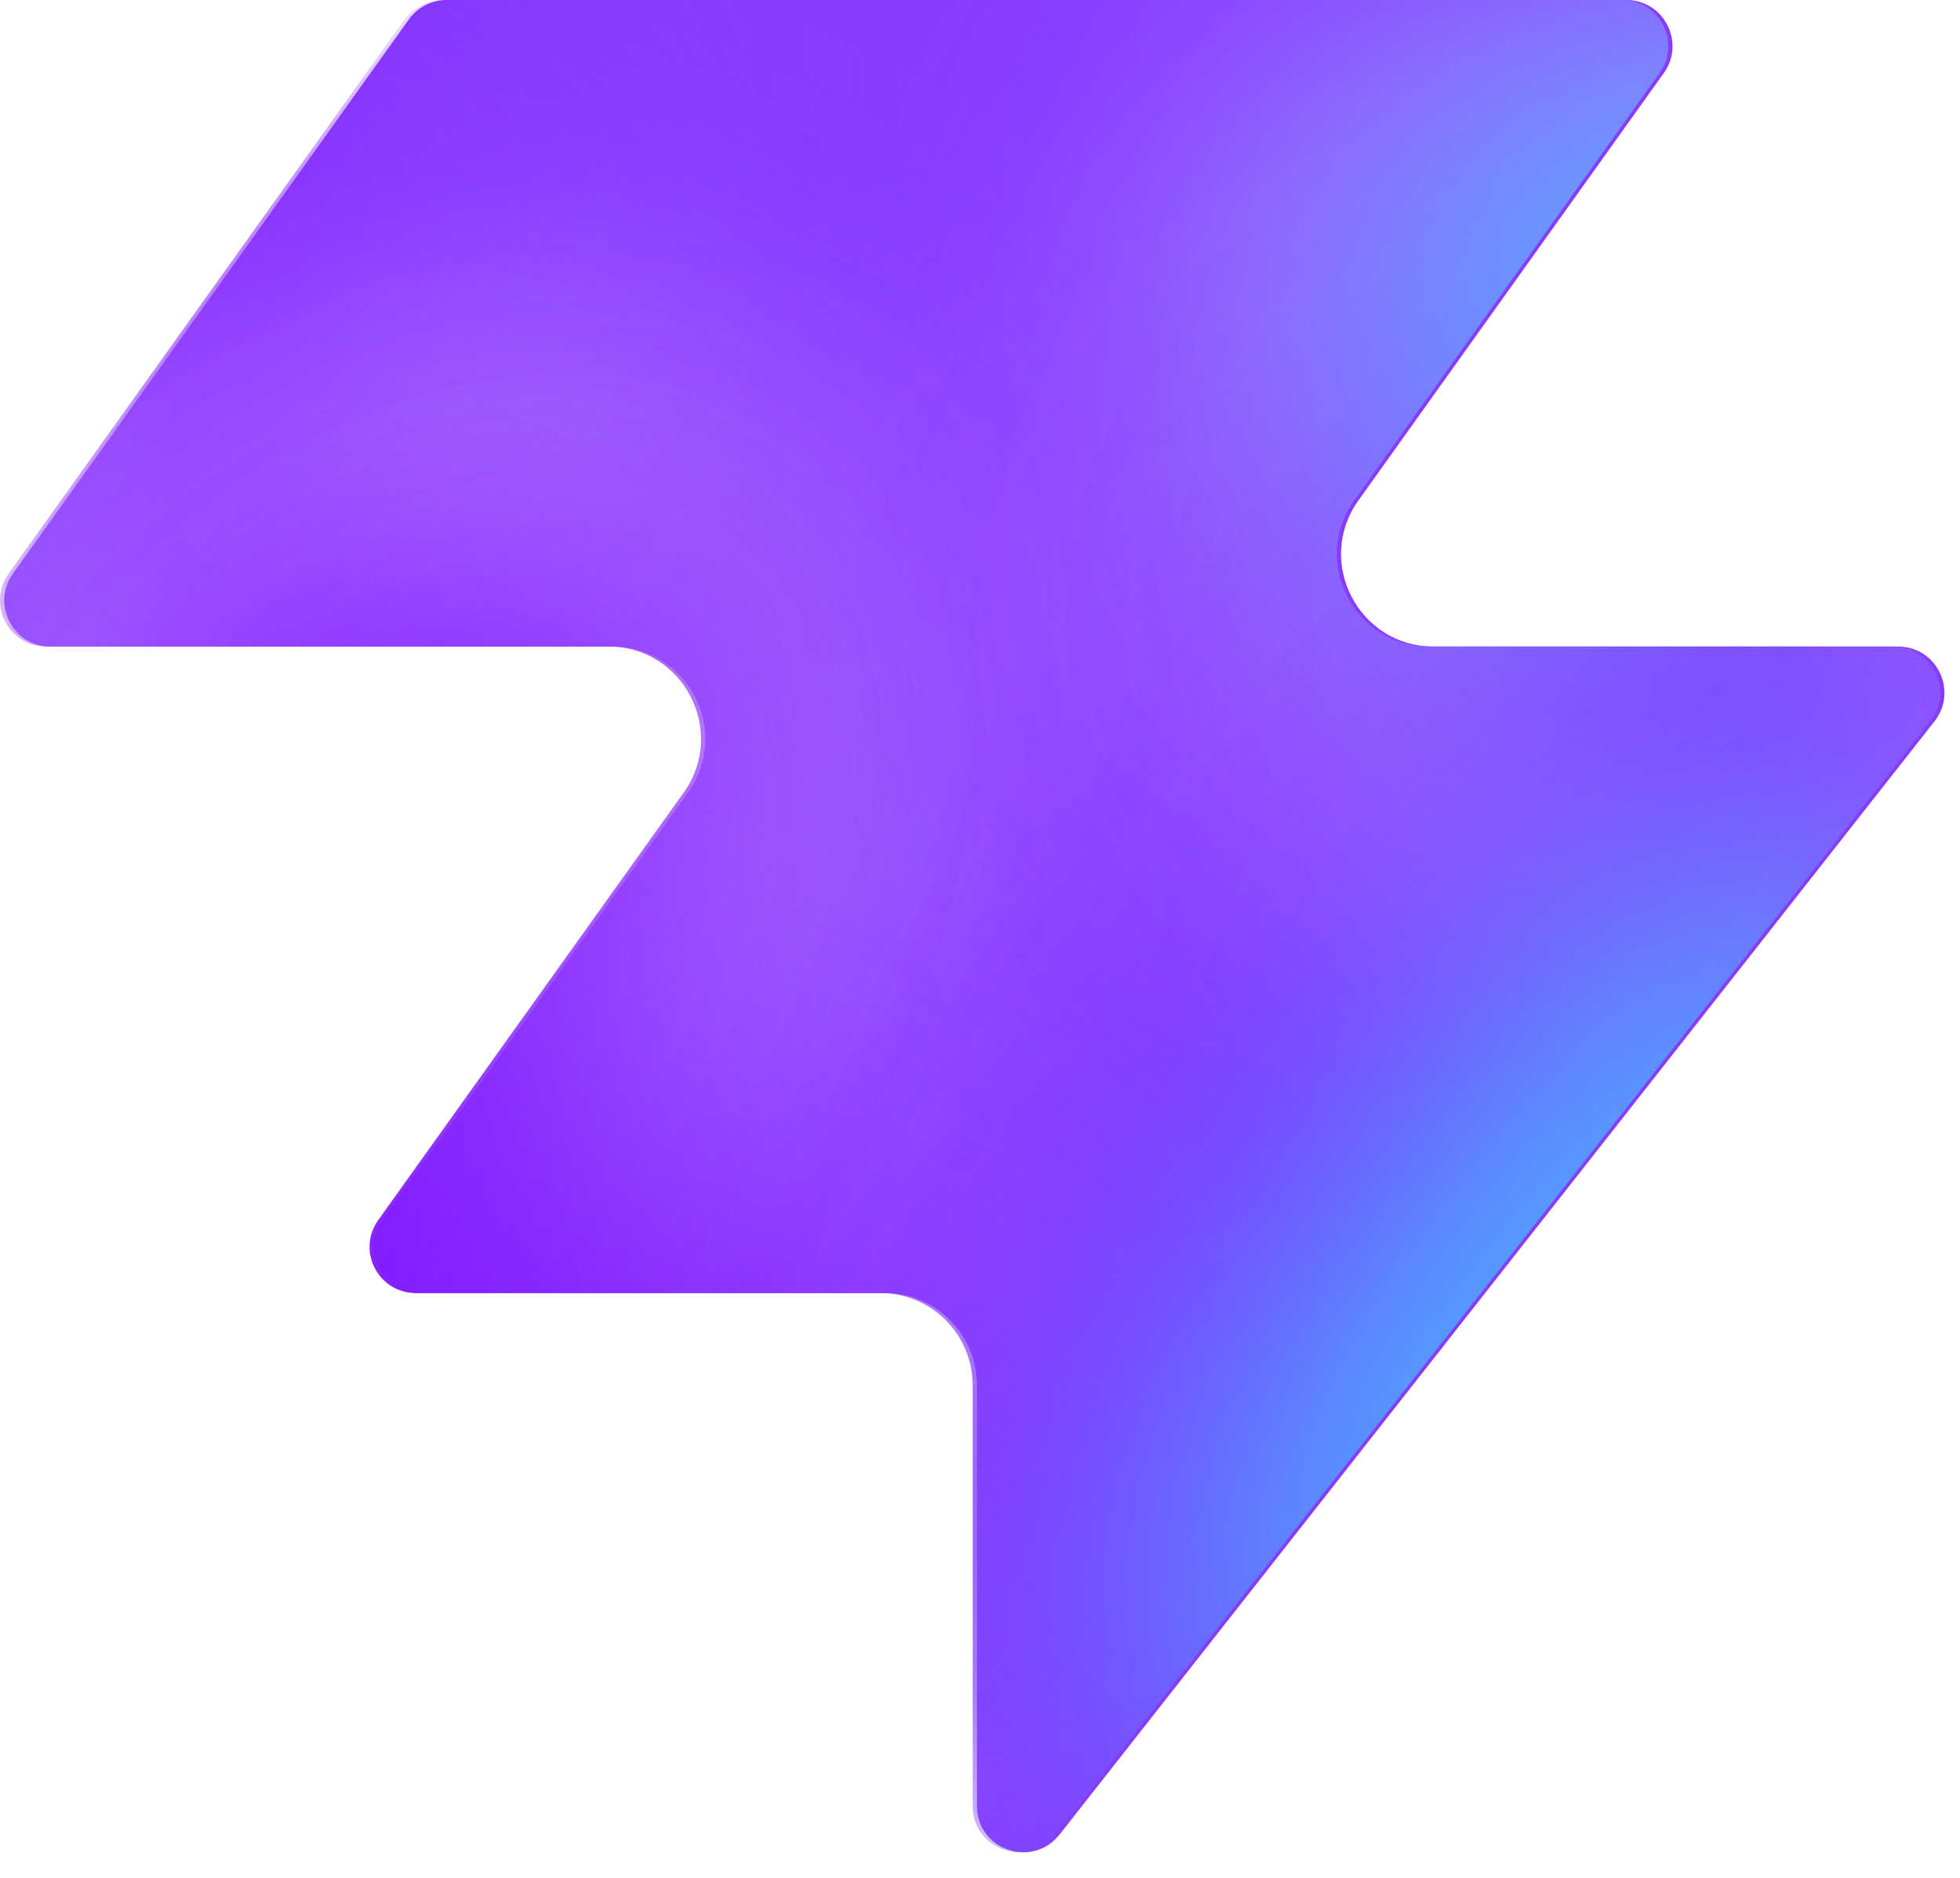
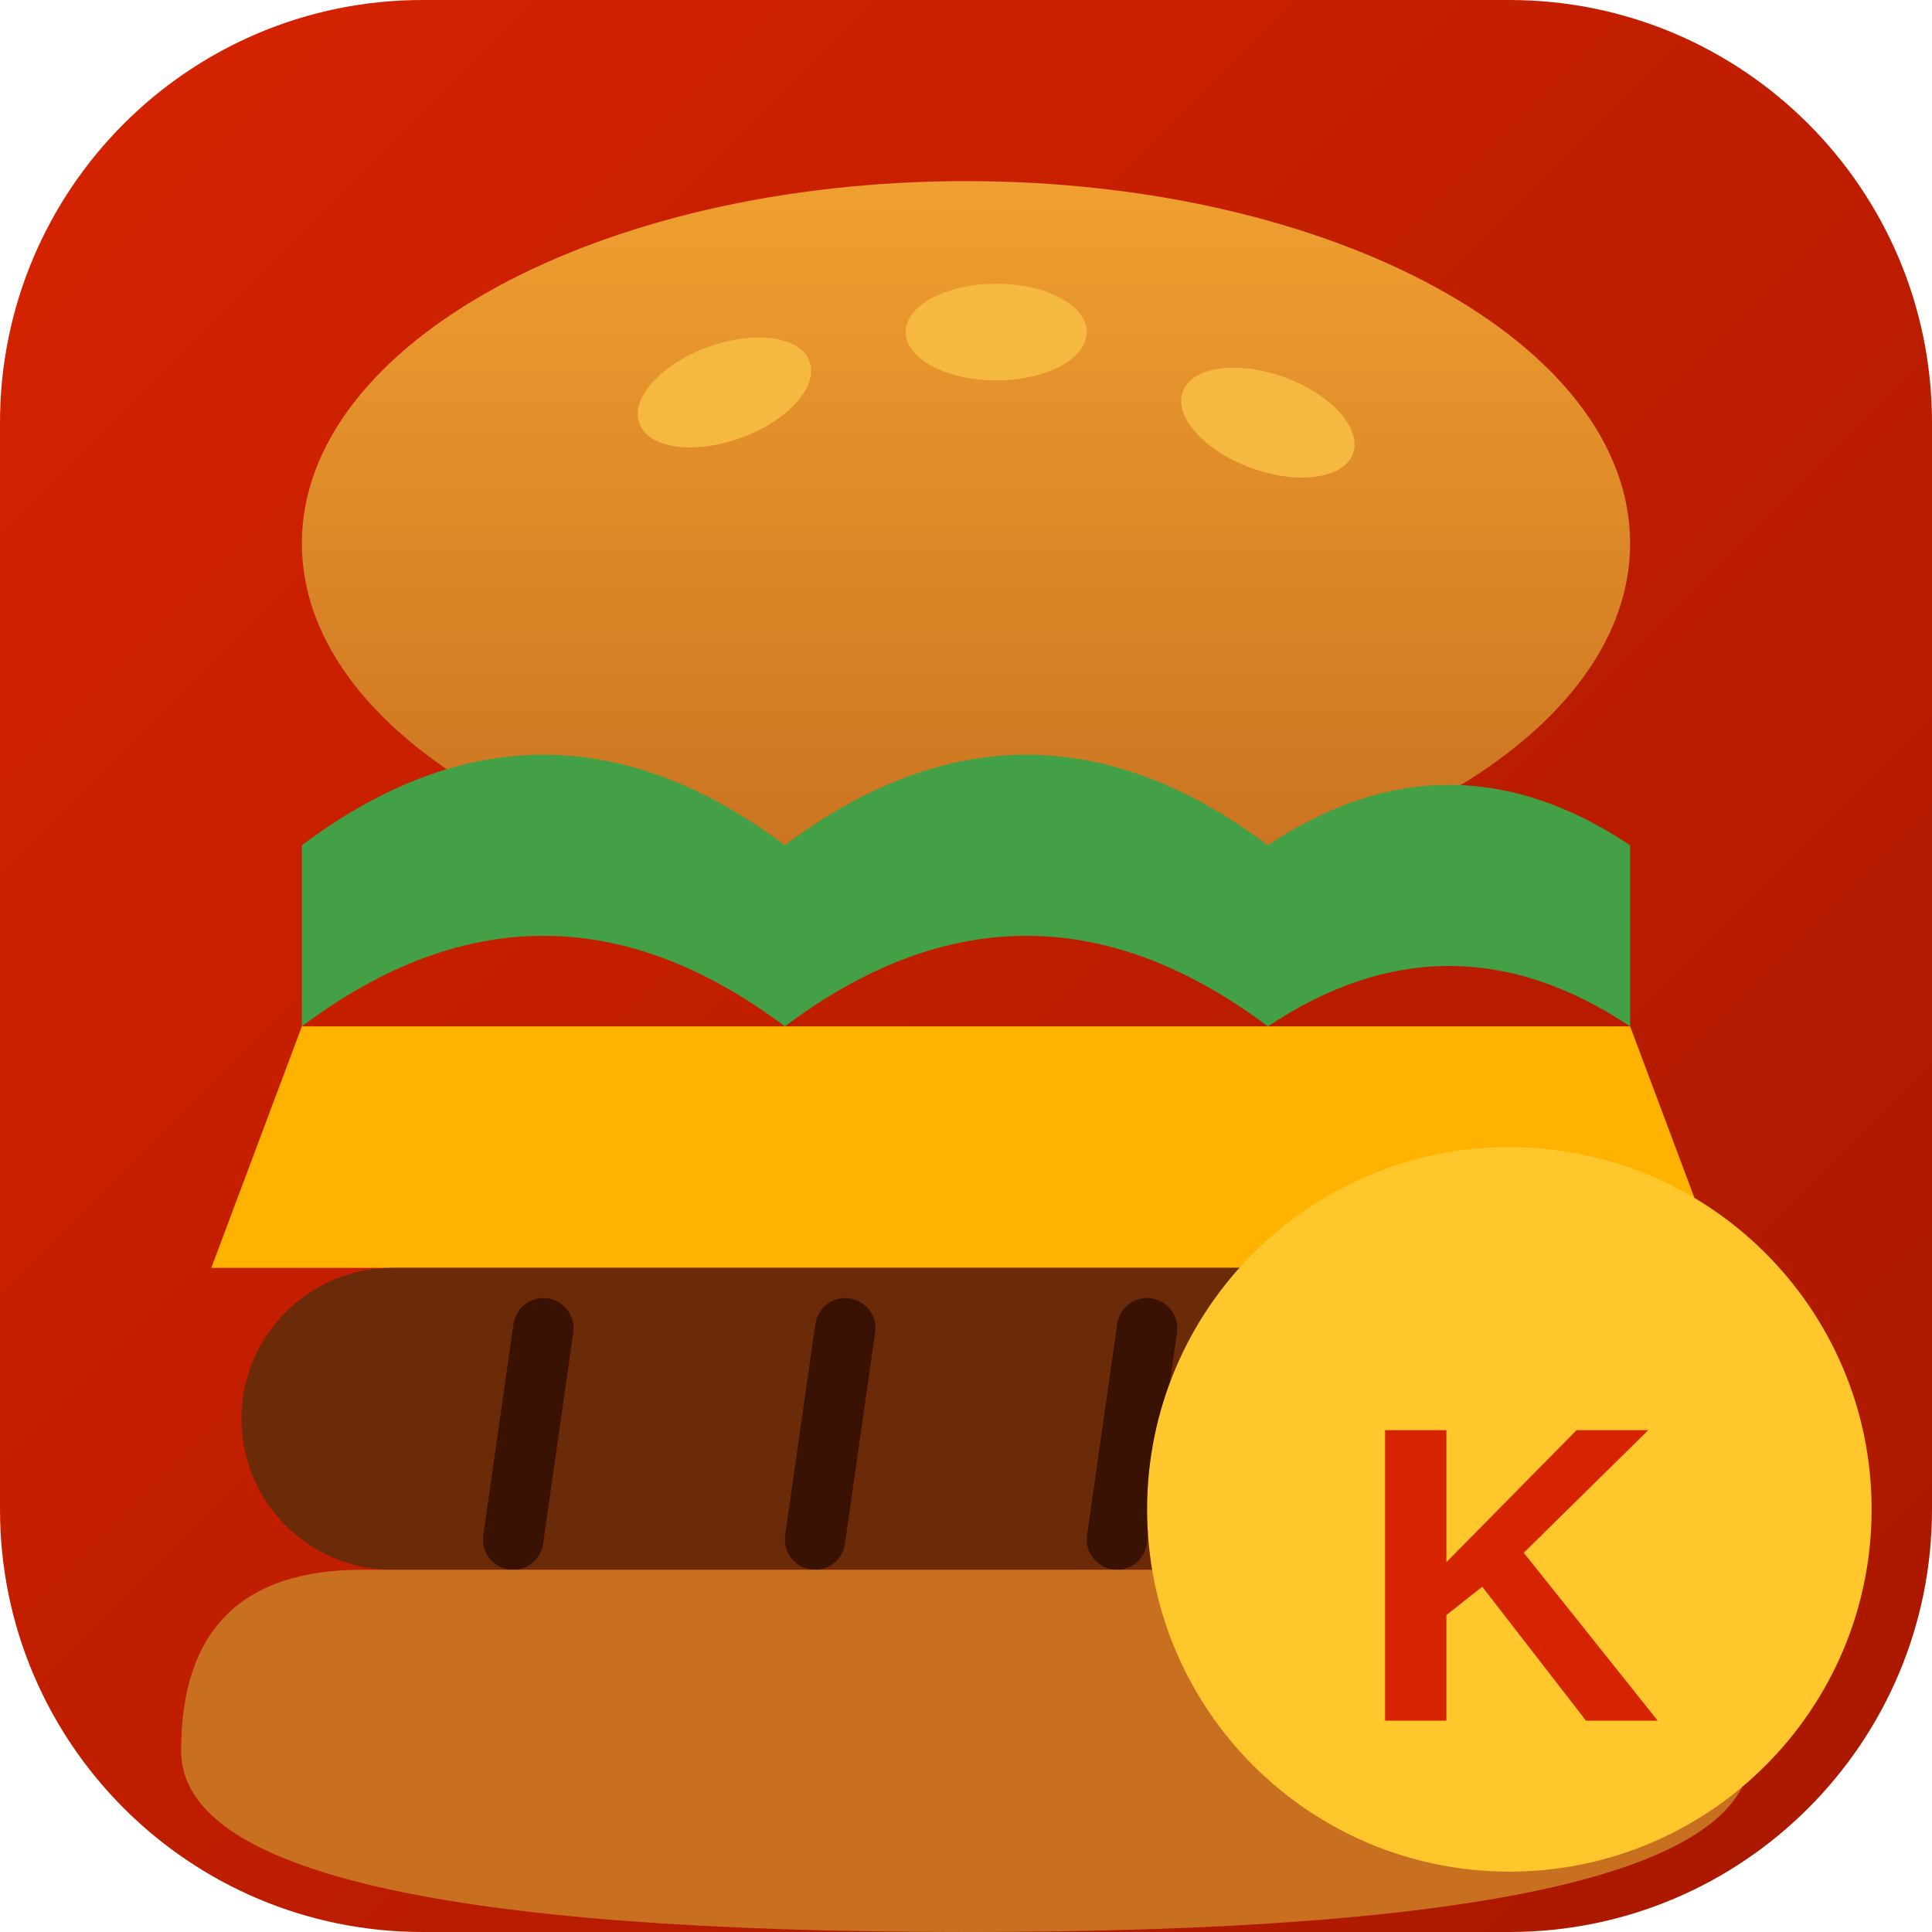
- <svg xmlns="http://www.w3.org/2000/svg" width="48" height="46" fill="none" viewBox="0 0 48 46">
-   <path fill="#863bff" d="M25.946 44.938c-.664.845-2.021.375-2.021-.698V33.937a2.26 2.26 0 0 0-2.262-2.262H10.287c-.92 0-1.456-1.04-.92-1.788l7.48-10.471c1.07-1.497 0-3.578-1.842-3.578H1.237c-.92 0-1.456-1.04-.92-1.788L10.013.474c.214-.297.556-.474.92-.474h28.894c.92 0 1.456 1.04.92 1.788l-7.48 10.471c-1.07 1.498 0 3.579 1.842 3.579h11.377c.943 0 1.473 1.088.89 1.83L25.947 44.94z" style="fill:#863bff;fill:color(display-p3 .525 .23 1);fill-opacity:1" />
-   <mask id="a" width="48" height="46" x="0" y="0" maskUnits="userSpaceOnUse" style="mask-type:alpha">
-     <path fill="#000" d="M25.842 44.938c-.664.844-2.021.375-2.021-.698V33.937a2.26 2.26 0 0 0-2.262-2.262H10.183c-.92 0-1.456-1.04-.92-1.788l7.48-10.471c1.07-1.498 0-3.579-1.842-3.579H1.133c-.92 0-1.456-1.04-.92-1.787L9.91.473c.214-.297.556-.474.92-.474h28.894c.92 0 1.456 1.04.92 1.788l-7.48 10.471c-1.07 1.498 0 3.578 1.842 3.578h11.377c.943 0 1.473 1.088.89 1.832L25.843 44.94z" style="fill:#000;fill-opacity:1" />
-   </mask>
-   <g mask="url(#a)">
-     <g filter="url(#b)">
-       <ellipse cx="5.508" cy="14.704" fill="#ede6ff" rx="5.508" ry="14.704" style="fill:#ede6ff;fill:color(display-p3 .927 .903 1);fill-opacity:1" transform="matrix(.00324 1 1 -.00324 -4.47 31.516)" />
-     </g>
-     <g filter="url(#c)">
-       <ellipse cx="10.399" cy="29.851" fill="#ede6ff" rx="10.399" ry="29.851" style="fill:#ede6ff;fill:color(display-p3 .927 .903 1);fill-opacity:1" transform="matrix(.00324 1 1 -.00324 -39.328 7.883)" />
-     </g>
-     <g filter="url(#d)">
-       <ellipse cx="5.508" cy="30.487" fill="#7e14ff" rx="5.508" ry="30.487" style="fill:#7e14ff;fill:color(display-p3 .492 .077 1);fill-opacity:1" transform="rotate(89.814 -25.913 -14.639)scale(1 -1)" />
-     </g>
-     <g filter="url(#e)">
-       <ellipse cx="5.508" cy="30.599" fill="#7e14ff" rx="5.508" ry="30.599" style="fill:#7e14ff;fill:color(display-p3 .492 .077 1);fill-opacity:1" transform="rotate(89.814 -32.644 -3.334)scale(1 -1)" />
-     </g>
-     <g filter="url(#f)">
-       <ellipse cx="5.508" cy="30.599" fill="#7e14ff" rx="5.508" ry="30.599" style="fill:#7e14ff;fill:color(display-p3 .492 .077 1);fill-opacity:1" transform="matrix(.00324 1 1 -.00324 -34.34 30.47)" />
-     </g>
-     <g filter="url(#g)">
-       <ellipse cx="14.072" cy="22.078" fill="#ede6ff" rx="14.072" ry="22.078" style="fill:#ede6ff;fill:color(display-p3 .927 .903 1);fill-opacity:1" transform="rotate(93.35 24.506 48.493)scale(-1 1)" />
-     </g>
-     <g filter="url(#h)">
-       <ellipse cx="3.47" cy="21.501" fill="#7e14ff" rx="3.47" ry="21.501" style="fill:#7e14ff;fill:color(display-p3 .492 .077 1);fill-opacity:1" transform="rotate(89.009 28.708 47.59)scale(-1 1)" />
-     </g>
-     <g filter="url(#i)">
-       <ellipse cx="3.47" cy="21.501" fill="#7e14ff" rx="3.47" ry="21.501" style="fill:#7e14ff;fill:color(display-p3 .492 .077 1);fill-opacity:1" transform="rotate(89.009 28.708 47.59)scale(-1 1)" />
-     </g>
-     <g filter="url(#j)">
-       <ellipse cx=".387" cy="8.972" fill="#7e14ff" rx="4.407" ry="29.108" style="fill:#7e14ff;fill:color(display-p3 .492 .077 1);fill-opacity:1" transform="rotate(39.51 .387 8.972)" />
-     </g>
-     <g filter="url(#k)">
-       <ellipse cx="47.523" cy="-6.092" fill="#7e14ff" rx="4.407" ry="29.108" style="fill:#7e14ff;fill:color(display-p3 .492 .077 1);fill-opacity:1" transform="rotate(37.892 47.523 -6.092)" />
-     </g>
-     <g filter="url(#l)">
-       <ellipse cx="41.412" cy="6.333" fill="#47bfff" rx="5.971" ry="9.665" style="fill:#47bfff;fill:color(display-p3 .28 .748 1);fill-opacity:1" transform="rotate(37.892 41.412 6.333)" />
-     </g>
-     <g filter="url(#m)">
-       <ellipse cx="-1.879" cy="38.332" fill="#7e14ff" rx="4.407" ry="29.108" style="fill:#7e14ff;fill:color(display-p3 .492 .077 1);fill-opacity:1" transform="rotate(37.892 -1.88 38.332)" />
-     </g>
-     <g filter="url(#n)">
-       <ellipse cx="-1.879" cy="38.332" fill="#7e14ff" rx="4.407" ry="29.108" style="fill:#7e14ff;fill:color(display-p3 .492 .077 1);fill-opacity:1" transform="rotate(37.892 -1.88 38.332)" />
-     </g>
-     <g filter="url(#o)">
-       <ellipse cx="35.651" cy="29.907" fill="#7e14ff" rx="4.407" ry="29.108" style="fill:#7e14ff;fill:color(display-p3 .492 .077 1);fill-opacity:1" transform="rotate(37.892 35.651 29.907)" />
-     </g>
-     <g filter="url(#p)">
-       <ellipse cx="38.418" cy="32.4" fill="#47bfff" rx="5.971" ry="15.297" style="fill:#47bfff;fill:color(display-p3 .28 .748 1);fill-opacity:1" transform="rotate(37.892 38.418 32.4)" />
-     </g>
-   </g>
+ <svg xmlns="http://www.w3.org/2000/svg" viewBox="0 0 32 32" width="32" height="32">
  <defs>
-     <filter id="b" width="60.045" height="41.654" x="-19.77" y="16.149" color-interpolation-filters="sRGB" filterUnits="userSpaceOnUse">
-       <feFlood flood-opacity="0" result="BackgroundImageFix" />
-       <feBlend in="SourceGraphic" in2="BackgroundImageFix" result="shape" />
-       <feGaussianBlur result="effect1_foregroundBlur_2002_17158" stdDeviation="7.659" />
-     </filter>
-     <filter id="c" width="90.34" height="51.437" x="-54.613" y="-7.533" color-interpolation-filters="sRGB" filterUnits="userSpaceOnUse">
-       <feFlood flood-opacity="0" result="BackgroundImageFix" />
-       <feBlend in="SourceGraphic" in2="BackgroundImageFix" result="shape" />
-       <feGaussianBlur result="effect1_foregroundBlur_2002_17158" stdDeviation="7.659" />
-     </filter>
-     <filter id="d" width="79.355" height="29.4" x="-49.64" y="2.03" color-interpolation-filters="sRGB" filterUnits="userSpaceOnUse">
-       <feFlood flood-opacity="0" result="BackgroundImageFix" />
-       <feBlend in="SourceGraphic" in2="BackgroundImageFix" result="shape" />
-       <feGaussianBlur result="effect1_foregroundBlur_2002_17158" stdDeviation="4.596" />
-     </filter>
-     <filter id="e" width="79.579" height="29.4" x="-45.045" y="20.029" color-interpolation-filters="sRGB" filterUnits="userSpaceOnUse">
-       <feFlood flood-opacity="0" result="BackgroundImageFix" />
-       <feBlend in="SourceGraphic" in2="BackgroundImageFix" result="shape" />
-       <feGaussianBlur result="effect1_foregroundBlur_2002_17158" stdDeviation="4.596" />
-     </filter>
-     <filter id="f" width="79.579" height="29.4" x="-43.513" y="21.178" color-interpolation-filters="sRGB" filterUnits="userSpaceOnUse">
-       <feFlood flood-opacity="0" result="BackgroundImageFix" />
-       <feBlend in="SourceGraphic" in2="BackgroundImageFix" result="shape" />
-       <feGaussianBlur result="effect1_foregroundBlur_2002_17158" stdDeviation="4.596" />
-     </filter>
-     <filter id="g" width="74.749" height="58.852" x="15.756" y="-17.901" color-interpolation-filters="sRGB" filterUnits="userSpaceOnUse">
-       <feFlood flood-opacity="0" result="BackgroundImageFix" />
-       <feBlend in="SourceGraphic" in2="BackgroundImageFix" result="shape" />
-       <feGaussianBlur result="effect1_foregroundBlur_2002_17158" stdDeviation="7.659" />
-     </filter>
-     <filter id="h" width="61.377" height="25.362" x="23.548" y="2.284" color-interpolation-filters="sRGB" filterUnits="userSpaceOnUse">
-       <feFlood flood-opacity="0" result="BackgroundImageFix" />
-       <feBlend in="SourceGraphic" in2="BackgroundImageFix" result="shape" />
-       <feGaussianBlur result="effect1_foregroundBlur_2002_17158" stdDeviation="4.596" />
-     </filter>
-     <filter id="i" width="61.377" height="25.362" x="23.548" y="2.284" color-interpolation-filters="sRGB" filterUnits="userSpaceOnUse">
-       <feFlood flood-opacity="0" result="BackgroundImageFix" />
-       <feBlend in="SourceGraphic" in2="BackgroundImageFix" result="shape" />
-       <feGaussianBlur result="effect1_foregroundBlur_2002_17158" stdDeviation="4.596" />
-     </filter>
-     <filter id="j" width="56.045" height="63.649" x="-27.636" y="-22.853" color-interpolation-filters="sRGB" filterUnits="userSpaceOnUse">
-       <feFlood flood-opacity="0" result="BackgroundImageFix" />
-       <feBlend in="SourceGraphic" in2="BackgroundImageFix" result="shape" />
-       <feGaussianBlur result="effect1_foregroundBlur_2002_17158" stdDeviation="4.596" />
-     </filter>
-     <filter id="k" width="54.814" height="64.646" x="20.116" y="-38.415" color-interpolation-filters="sRGB" filterUnits="userSpaceOnUse">
-       <feFlood flood-opacity="0" result="BackgroundImageFix" />
-       <feBlend in="SourceGraphic" in2="BackgroundImageFix" result="shape" />
-       <feGaussianBlur result="effect1_foregroundBlur_2002_17158" stdDeviation="4.596" />
-     </filter>
-     <filter id="l" width="33.541" height="35.313" x="24.641" y="-11.323" color-interpolation-filters="sRGB" filterUnits="userSpaceOnUse">
-       <feFlood flood-opacity="0" result="BackgroundImageFix" />
-       <feBlend in="SourceGraphic" in2="BackgroundImageFix" result="shape" />
-       <feGaussianBlur result="effect1_foregroundBlur_2002_17158" stdDeviation="4.596" />
-     </filter>
-     <filter id="m" width="54.814" height="64.646" x="-29.286" y="6.009" color-interpolation-filters="sRGB" filterUnits="userSpaceOnUse">
-       <feFlood flood-opacity="0" result="BackgroundImageFix" />
-       <feBlend in="SourceGraphic" in2="BackgroundImageFix" result="shape" />
-       <feGaussianBlur result="effect1_foregroundBlur_2002_17158" stdDeviation="4.596" />
-     </filter>
-     <filter id="n" width="54.814" height="64.646" x="-29.286" y="6.009" color-interpolation-filters="sRGB" filterUnits="userSpaceOnUse">
-       <feFlood flood-opacity="0" result="BackgroundImageFix" />
-       <feBlend in="SourceGraphic" in2="BackgroundImageFix" result="shape" />
-       <feGaussianBlur result="effect1_foregroundBlur_2002_17158" stdDeviation="4.596" />
-     </filter>
-     <filter id="o" width="54.814" height="64.646" x="8.244" y="-2.416" color-interpolation-filters="sRGB" filterUnits="userSpaceOnUse">
-       <feFlood flood-opacity="0" result="BackgroundImageFix" />
-       <feBlend in="SourceGraphic" in2="BackgroundImageFix" result="shape" />
-       <feGaussianBlur result="effect1_foregroundBlur_2002_17158" stdDeviation="4.596" />
-     </filter>
-     <filter id="p" width="39.409" height="43.623" x="18.713" y="10.588" color-interpolation-filters="sRGB" filterUnits="userSpaceOnUse">
-       <feFlood flood-opacity="0" result="BackgroundImageFix" />
-       <feBlend in="SourceGraphic" in2="BackgroundImageFix" result="shape" />
-       <feGaussianBlur result="effect1_foregroundBlur_2002_17158" stdDeviation="4.596" />
-     </filter>
+     <linearGradient id="bg" x1="0%" y1="0%" x2="100%" y2="100%">
+       <stop offset="0%" style="stop-color:#D62300" />
+       <stop offset="100%" style="stop-color:#A81800" />
+     </linearGradient>
+     <linearGradient id="bun" x1="0%" y1="0%" x2="0%" y2="100%">
+       <stop offset="0%" style="stop-color:#F0A030" />
+       <stop offset="100%" style="stop-color:#C87020" />
+     </linearGradient>
  </defs>
+   <rect width="32" height="32" rx="7" fill="url(#bg)" />
+   <ellipse cx="16" cy="9" rx="11" ry="6" fill="url(#bun)" />
+   <ellipse cx="12" cy="6.5" rx="1.5" ry="0.8" fill="#F5B942" transform="rotate(-20 12 6.5)" />
+   <ellipse cx="16.5" cy="5.5" rx="1.5" ry="0.8" fill="#F5B942" />
+   <ellipse cx="21" cy="7" rx="1.5" ry="0.8" fill="#F5B942" transform="rotate(20 21 7)" />
+   <path d="M5 14 Q9 11 13 14 Q17 11 21 14 Q24 12 27 14 L27 17 Q24 15 21 17 Q17 14 13 17 Q9 14 5 17 Z" fill="#43A047" />
+   <path d="M5 17 L27 17 L28.5 21 L3.5 21 Z" fill="#FFB300" />
+   <rect x="4" y="21" width="24" height="5" rx="2.5" fill="#6B2A08" />
+   <line x1="9" y1="22" x2="8.5" y2="25.5" stroke="#3A1204" stroke-width="1" stroke-linecap="round" />
+   <line x1="14" y1="22" x2="13.5" y2="25.5" stroke="#3A1204" stroke-width="1" stroke-linecap="round" />
+   <line x1="19" y1="22" x2="18.5" y2="25.5" stroke="#3A1204" stroke-width="1" stroke-linecap="round" />
+   <line x1="24" y1="22" x2="23.5" y2="25.5" stroke="#3A1204" stroke-width="1" stroke-linecap="round" />
+   <path d="M6 26 L26 26 Q29 26 29 29 Q29 32 16 32 Q3 32 3 29 Q3 26 6 26Z" fill="#C87020" />
+   <circle cx="25" cy="25" r="6" fill="#FFC72C" />
+   <text x="25" y="28.5" font-family="Arial Black, Arial, sans-serif" font-weight="900" font-size="7" text-anchor="middle" fill="#D62300">K</text>
</svg>
